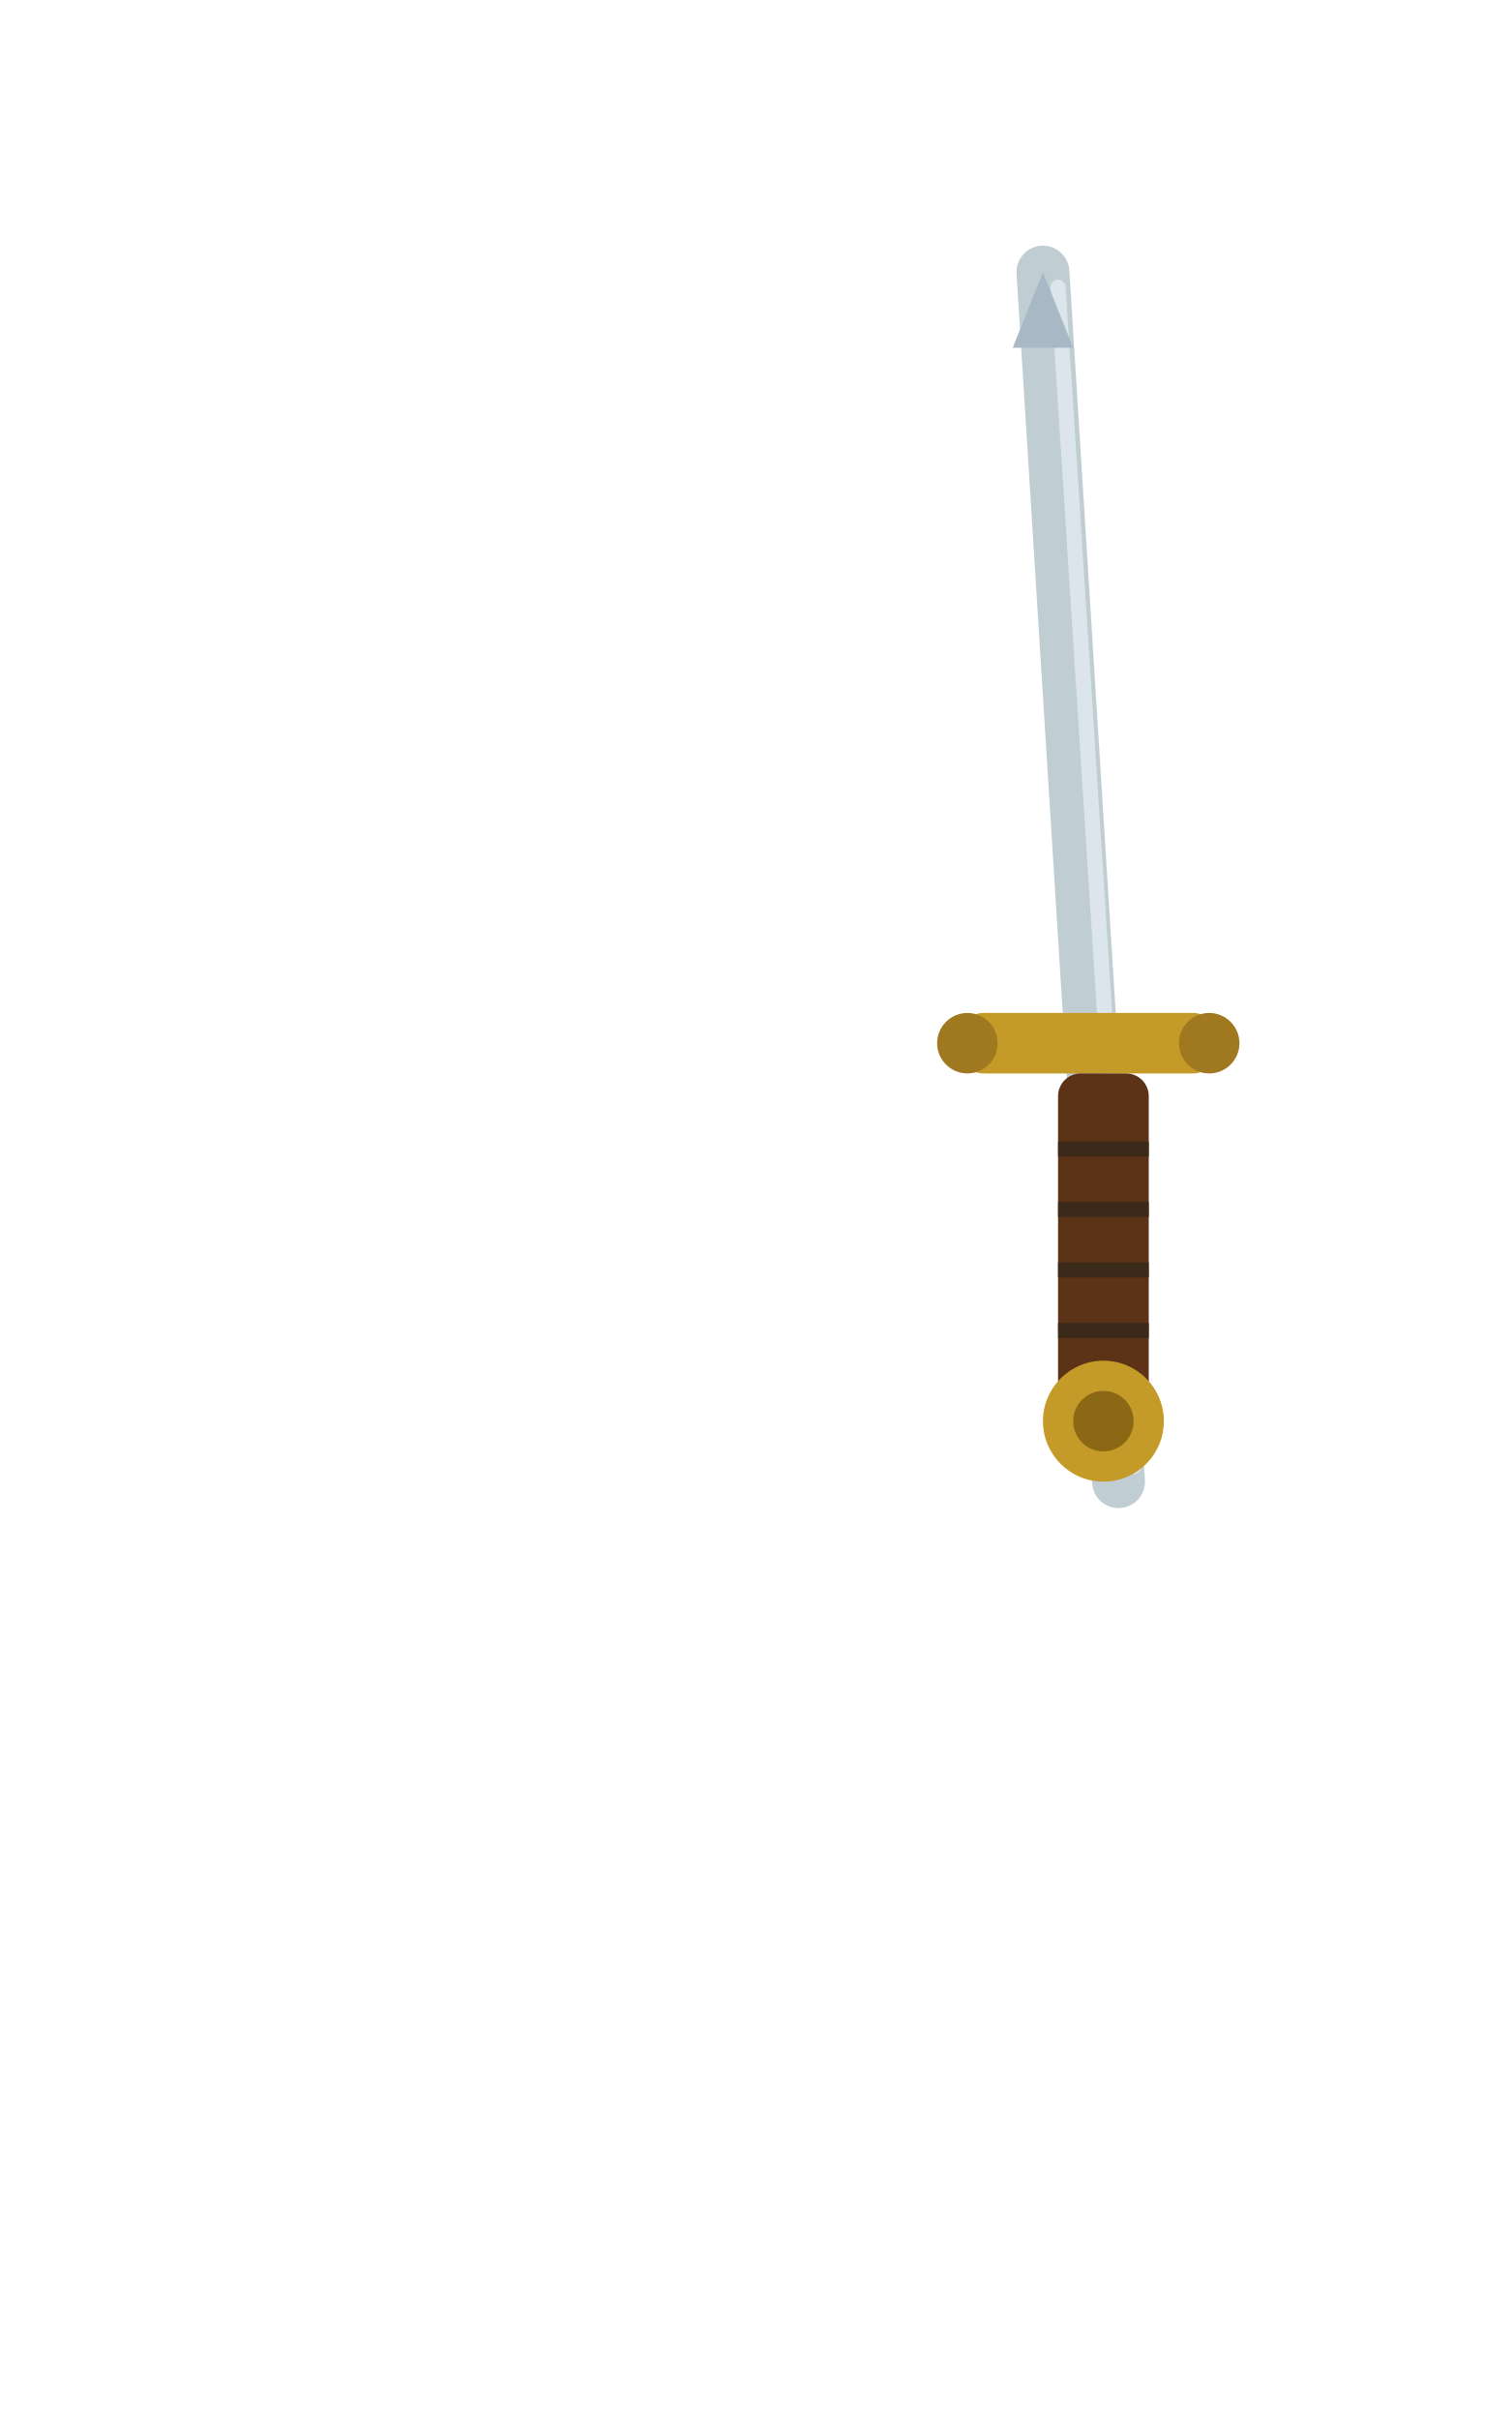
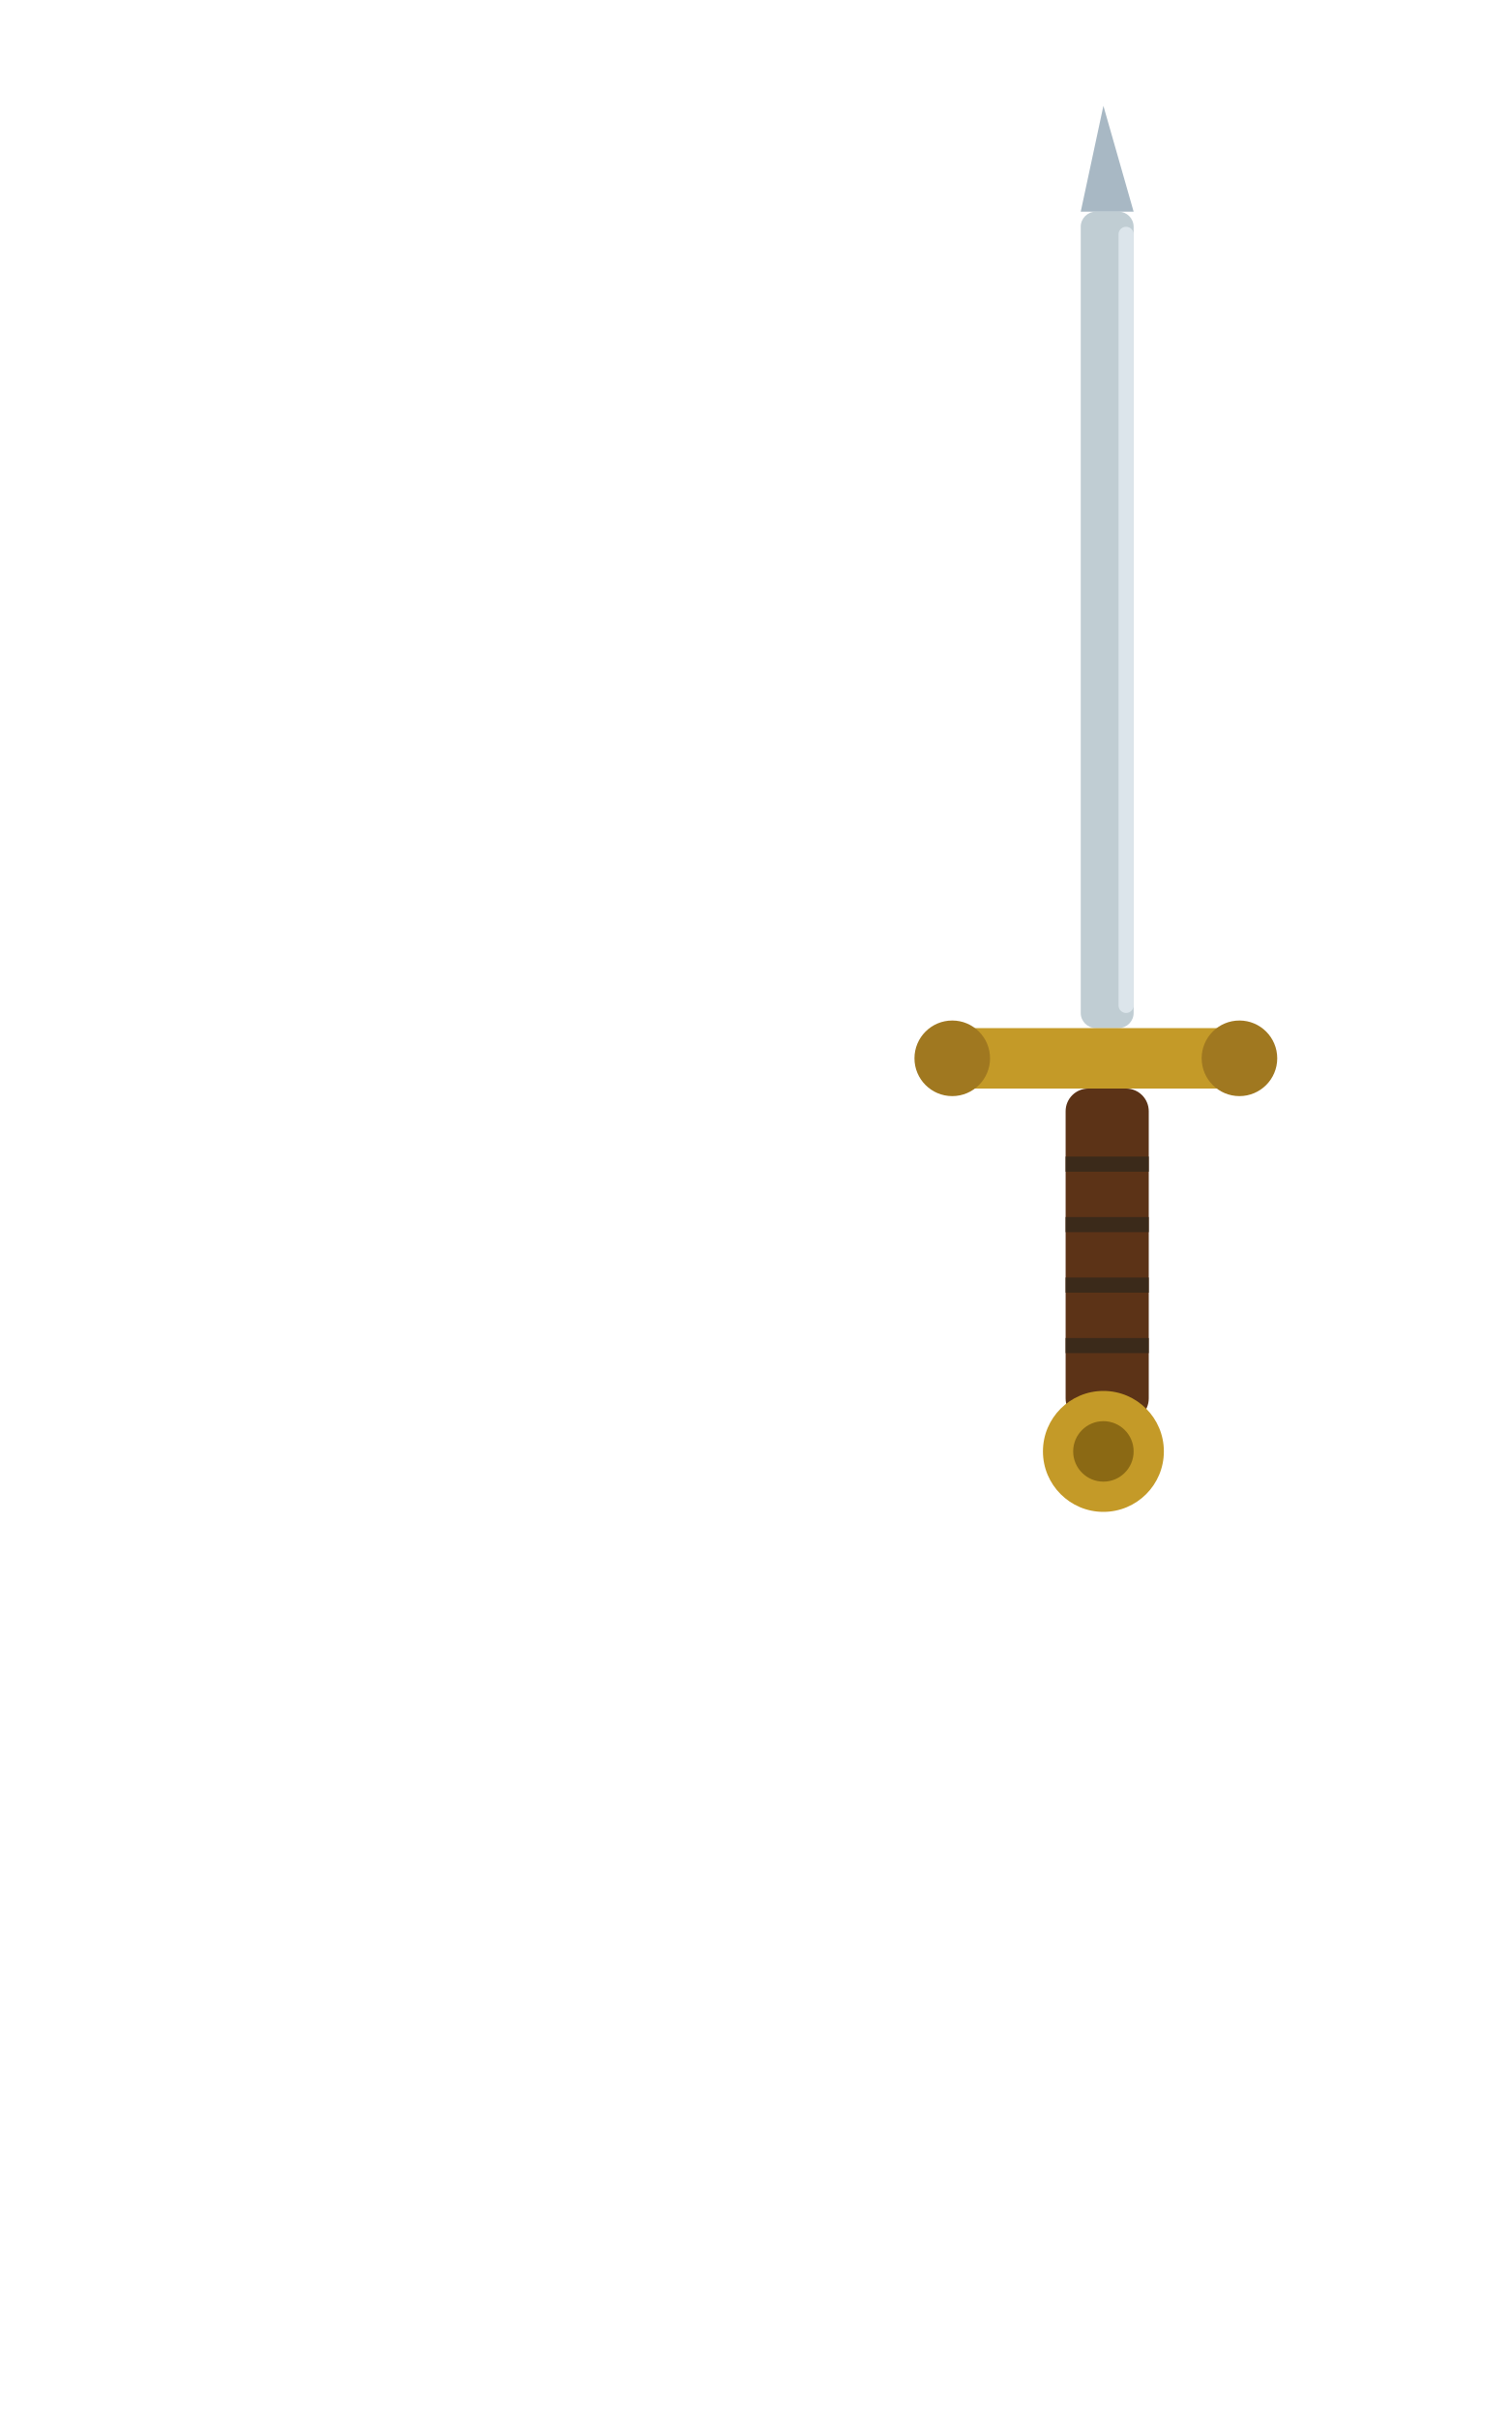
<svg xmlns="http://www.w3.org/2000/svg" viewBox="0 0 200 320" width="200" height="320">
-   <path d="M148 196 L138 36" stroke="#C0CDD3" stroke-width="7" stroke-linecap="round" />
-   <path d="M150 194 L140 38" stroke="#E8F0F5" stroke-width="2" stroke-linecap="round" opacity="0.7" />
-   <polygon points="138,36 134,46 142,46" fill="#A8B8C4" />
-   <rect x="128" y="134" width="32" height="8" fill="#C49A28" rx="2" />
-   <circle cx="128" cy="138" r="4" fill="#A07820" />
-   <circle cx="160" cy="138" r="4" fill="#A07820" />
-   <rect x="140" y="142" width="12" height="44" fill="#5C3317" rx="3" />
-   <line x1="140" y1="152" x2="152" y2="152" stroke="#3B2A1A" stroke-width="2" />
-   <line x1="140" y1="160" x2="152" y2="160" stroke="#3B2A1A" stroke-width="2" />
-   <line x1="140" y1="168" x2="152" y2="168" stroke="#3B2A1A" stroke-width="2" />
-   <line x1="140" y1="176" x2="152" y2="176" stroke="#3B2A1A" stroke-width="2" />
-   <circle cx="146" cy="188" r="8" fill="#C49A28" />
-   <circle cx="146" cy="188" r="4" fill="#8B6914" />
+   <rect x="143" y="28" width="7" height="108" fill="#C0CDD3" rx="2" />
+   <rect x="148" y="30" width="2" height="104" fill="#E8F0F5" rx="1" opacity="0.7" />
+   <polygon points="143,28 150,28 146,14" fill="#A8B8C4" />
+   <rect x="126" y="136" width="38" height="8" fill="#C49A28" rx="2" />
+   <circle cx="126" cy="140" r="5" fill="#A07820" />
+   <circle cx="164" cy="140" r="5" fill="#A07820" />
+   <rect x="141" y="144" width="11" height="44" fill="#5C3317" rx="3" />
+   <line x1="141" y1="154" x2="152" y2="154" stroke="#3B2A1A" stroke-width="2" />
+   <line x1="141" y1="162" x2="152" y2="162" stroke="#3B2A1A" stroke-width="2" />
+   <line x1="141" y1="170" x2="152" y2="170" stroke="#3B2A1A" stroke-width="2" />
+   <line x1="141" y1="178" x2="152" y2="178" stroke="#3B2A1A" stroke-width="2" />
+   <circle cx="146" cy="192" r="8" fill="#C49A28" />
+   <circle cx="146" cy="192" r="4" fill="#8B6914" />
</svg>
